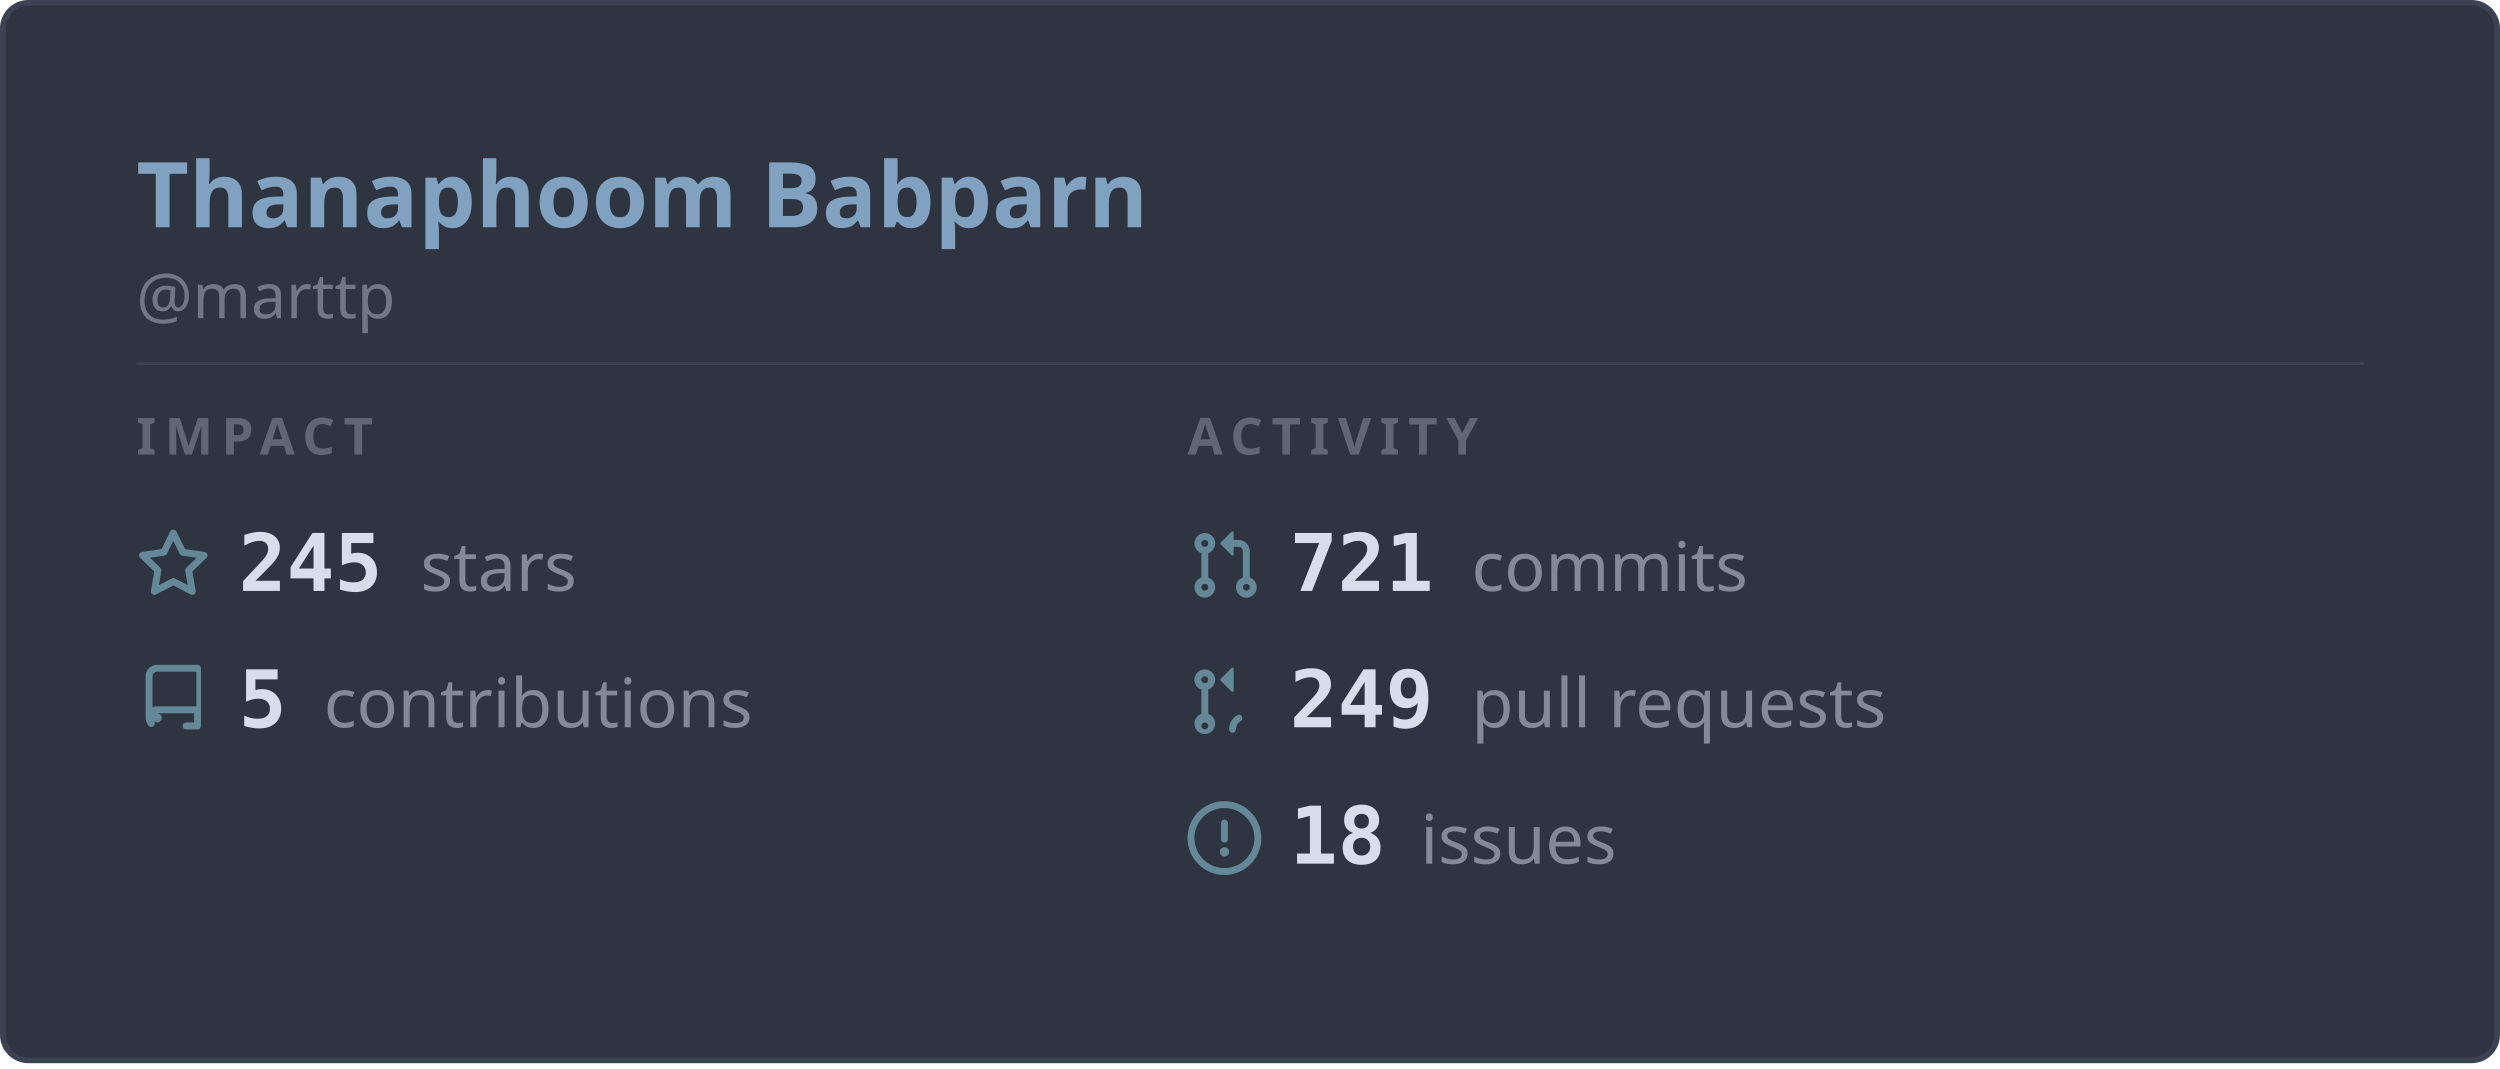
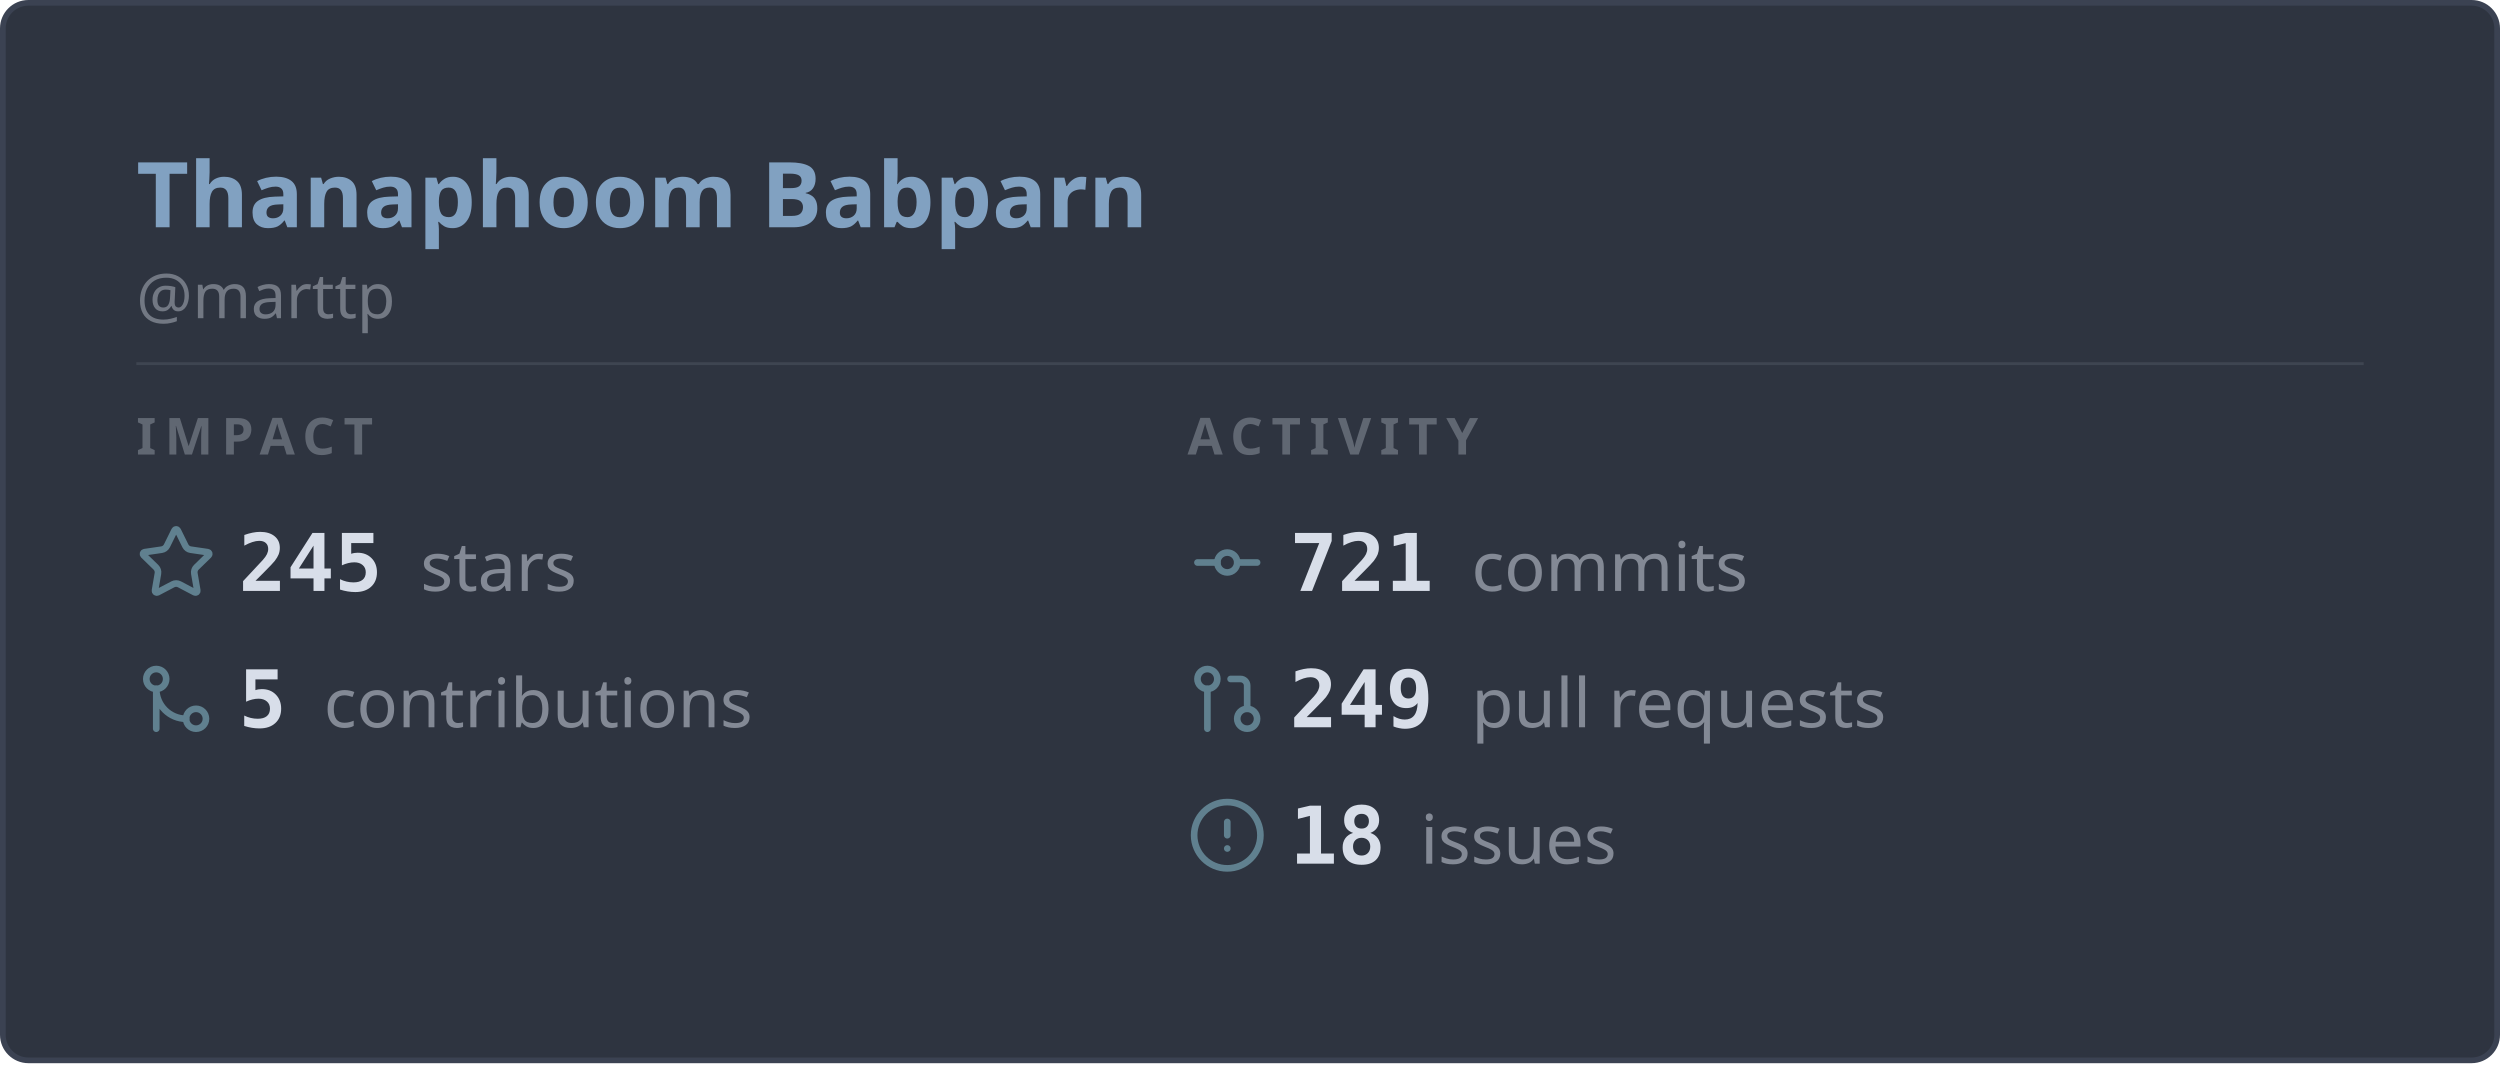
<svg xmlns="http://www.w3.org/2000/svg" width="440" height="188" viewBox="0 0 440 188" role="img">
  <rect x="0.5" y="0.5" width="439" height="99%" rx="4.5" fill="#2e3440" stroke="#3b4252" />
  <text x="24" y="40" font-size="16" font-weight="600" font-family="'Segoe UI', Ubuntu, Sans-Serif" fill="#81a1c1">Thanaphoom Babparn</text>
  <text x="24" y="56" font-size="11" font-family="'Segoe UI', Ubuntu, Sans-Serif" fill="#d8dee9" opacity="0.4">@marttp</text>
  <line x1="24" y1="64" x2="416" y2="64" stroke="#d8dee9" stroke-width="0.5" opacity="0.1" />
  <text x="24" y="80" font-size="9" font-weight="700" font-family="'Segoe UI', Ubuntu, Sans-Serif" fill="#d8dee9" opacity="0.3" letter-spacing="1.5">IMPACT</text>
  <text x="209" y="80" font-size="9" font-weight="700" font-family="'Segoe UI', Ubuntu, Sans-Serif" fill="#d8dee9" opacity="0.3" letter-spacing="1.5">ACTIVITY</text>
-   <svg x="24" y="93" width="13" height="13" viewBox="0 0 16 16" fill="#88c0d0" opacity="0.6">
-     <path fill-rule="evenodd" d="M8 .25a.75.75 0 01.673.418l1.882 3.815 4.21.612a.75.75 0 01.416 1.279l-3.046 2.97.719 4.192a.75.75 0 01-1.088.791L8 12.347l-3.766 1.98a.75.75 0 01-1.088-.79l.72-4.194L.818 6.374a.75.75 0 01.416-1.28l4.21-.611L7.327.668A.75.75 0 018 .25zm0 2.445L6.615 5.5a.75.75 0 01-.564.41l-3.097.45 2.24 2.184a.75.75 0 01.216.664l-.528 3.084 2.769-1.456a.75.75 0 01.698 0l2.77 1.456-.53-3.084a.75.75 0 01.216-.664l2.24-2.183-3.096-.45a.75.75 0 01-.564-.41L8 2.694v.001z" />
+   <svg x="24" y="92" width="14" height="14" viewBox="0 0 24 24" fill="none" stroke="#88c0d0" stroke-width="2" stroke-linecap="round" stroke-linejoin="round" opacity="0.55">
+     <path d="M11.525 2.295a.53.53 0 0 1 .95 0l2.31 4.679a2.123 2.123 0 0 0 1.595 1.16l5.166.756a.53.53 0 0 1 .294.904l-3.736 3.638a2.123 2.123 0 0 0-.611 1.878l.882 5.14a.53.53 0 0 1-.771.56l-4.618-2.428a2.122 2.122 0 0 0-1.973 0L6.396 21.01a.53.53 0 0 1-.77-.56l.881-5.139a2.122 2.122 0 0 0-.611-1.879L2.16 9.795a.53.53 0 0 1 .294-.906l5.165-.755a2.122 2.122 0 0 0 1.597-1.16z" />
  </svg>
  <text x="42" y="104" font-size="14" font-weight="700" font-family="'SF Mono', 'Cascadia Code', 'Consolas', monospace" fill="#d8dee9">245</text>
  <text x="74" y="104" font-size="12" font-family="'Segoe UI', Ubuntu, Sans-Serif" fill="#d8dee9" opacity="0.5">stars</text>
-   <svg x="24" y="117" width="13" height="13" viewBox="0 0 16 16" fill="#88c0d0" opacity="0.6">
-     <path fill-rule="evenodd" d="M2 2.5A2.5 2.5 0 014.5 0h8.75a.75.75 0 01.75.75v12.5a.75.75 0 01-.75.75h-2.5a.75.75 0 110-1.5h1.75v-2h-8a1 1 0 00-.714 1.7.75.75 0 01-1.072 1.05A2.495 2.495 0 012 11.5v-9zm10.5-1h-8a1 1 0 00-1 1v6.708A2.486 2.486 0 014.5 9h8.5V1.5zm-8 11a1 1 0 100-2 1 1 0 000 2z" />
+   <svg x="24" y="116" width="14" height="14" viewBox="0 0 24 24" fill="none" stroke="#88c0d0" stroke-width="2" stroke-linecap="round" stroke-linejoin="round" opacity="0.55">
+     <circle cx="18" cy="18" r="3" />
+     <circle cx="6" cy="6" r="3" />
+     <path d="M6 21V9a9 9 0 0 0 9 9" />
  </svg>
  <text x="42" y="128" font-size="14" font-weight="700" font-family="'SF Mono', 'Cascadia Code', 'Consolas', monospace" fill="#d8dee9">5</text>
  <text x="57" y="128" font-size="12" font-family="'Segoe UI', Ubuntu, Sans-Serif" fill="#d8dee9" opacity="0.5">contributions</text>
-   <svg x="209" y="93" width="13" height="13" viewBox="0 0 16 16" fill="#88c0d0" opacity="0.6">
-     <path fill-rule="evenodd" d="M1.5 3.25a2.25 2.25 0 113 2.122v5.256a2.251 2.251 0 11-1.5 0V5.372A2.25 2.25 0 011.5 3.25zm5.677-.177L9.573.677A.25.25 0 0110 .854V2.5h1A2.5 2.5 0 0113.5 5v5.628a2.251 2.251 0 11-1.5 0V5a1 1 0 00-1-1h-1v1.646a.25.25 0 01-.427.177L7.177 3.427a.25.25 0 010-.354zM3.75 2.5a.75.75 0 100 1.5.75.75 0 000-1.5zm0 9.5a.75.75 0 100 1.5.75.75 0 000-1.5zm8.25.75a.75.75 0 111.5 0 .75.75 0 01-1.5 0z" />
+   <svg x="209" y="92" width="14" height="14" viewBox="0 0 24 24" fill="none" stroke="#88c0d0" stroke-width="2" stroke-linecap="round" stroke-linejoin="round" opacity="0.55">
+     <circle cx="12" cy="12" r="3" />
+     <line x1="3" x2="9" y1="12" y2="12" />
+     <line x1="15" x2="21" y1="12" y2="12" />
  </svg>
  <text x="227" y="104" font-size="14" font-weight="700" font-family="'SF Mono', 'Cascadia Code', 'Consolas', monospace" fill="#d8dee9">721</text>
  <text x="259" y="104" font-size="12" font-family="'Segoe UI', Ubuntu, Sans-Serif" fill="#d8dee9" opacity="0.5">commits</text>
-   <svg x="209" y="117" width="13" height="13" viewBox="0 0 16 16" fill="#88c0d0" opacity="0.6">
-     <path fill-rule="evenodd" d="M7.177 3.073L9.573.677A.25.25 0 0110 .854v4.792a.25.25 0 01-.427.177L7.177 3.427a.25.25 0 010-.354zM3.75 2.5a.75.75 0 100 1.5.75.75 0 000-1.5zm-2.25.75a2.25 2.25 0 113 2.122v5.256a2.251 2.251 0 11-1.5 0V5.372A2.25 2.25 0 011.5 3.25zm10.31 7.939a.75.75 0 00-1.042-.254 3.5 3.5 0 00-1.768 3.044.75.75 0 001.5 0 2 2 0 011.01-1.748.75.75 0 00.254-1.042h-.254zM3.75 12.5a.75.75 0 100 1.5.75.75 0 000-1.5z" />
+   <svg x="209" y="116" width="14" height="14" viewBox="0 0 24 24" fill="none" stroke="#88c0d0" stroke-width="2" stroke-linecap="round" stroke-linejoin="round" opacity="0.55">
+     <circle cx="18" cy="18" r="3" />
+     <circle cx="6" cy="6" r="3" />
+     <path d="M13 6h3a2 2 0 0 1 2 2v7" />
+     <line x1="6" x2="6" y1="9" y2="21" />
  </svg>
  <text x="227" y="128" font-size="14" font-weight="700" font-family="'SF Mono', 'Cascadia Code', 'Consolas', monospace" fill="#d8dee9">249</text>
  <text x="259" y="128" font-size="12" font-family="'Segoe UI', Ubuntu, Sans-Serif" fill="#d8dee9" opacity="0.5">pull requests</text>
-   <svg x="209" y="141" width="13" height="13" viewBox="0 0 16 16" fill="#88c0d0" opacity="0.6">
-     <path fill-rule="evenodd" d="M8 1.5a6.5 6.5 0 100 13 6.5 6.5 0 000-13zM0 8a8 8 0 1116 0A8 8 0 010 8zm9 3a1 1 0 11-2 0 1 1 0 012 0zm-.25-6.25a.75.75 0 00-1.5 0v3.5a.75.75 0 001.5 0v-3.5z" />
+   <svg x="209" y="140" width="14" height="14" viewBox="0 0 24 24" fill="none" stroke="#88c0d0" stroke-width="2" stroke-linecap="round" stroke-linejoin="round" opacity="0.55">
+     <circle cx="12" cy="12" r="10" />
+     <line x1="12" x2="12" y1="8" y2="12" />
+     <line x1="12" x2="12.01" y1="16" y2="16" />
  </svg>
  <text x="227" y="152" font-size="14" font-weight="700" font-family="'SF Mono', 'Cascadia Code', 'Consolas', monospace" fill="#d8dee9">18</text>
  <text x="250" y="152" font-size="12" font-family="'Segoe UI', Ubuntu, Sans-Serif" fill="#d8dee9" opacity="0.5">issues</text>
</svg>
